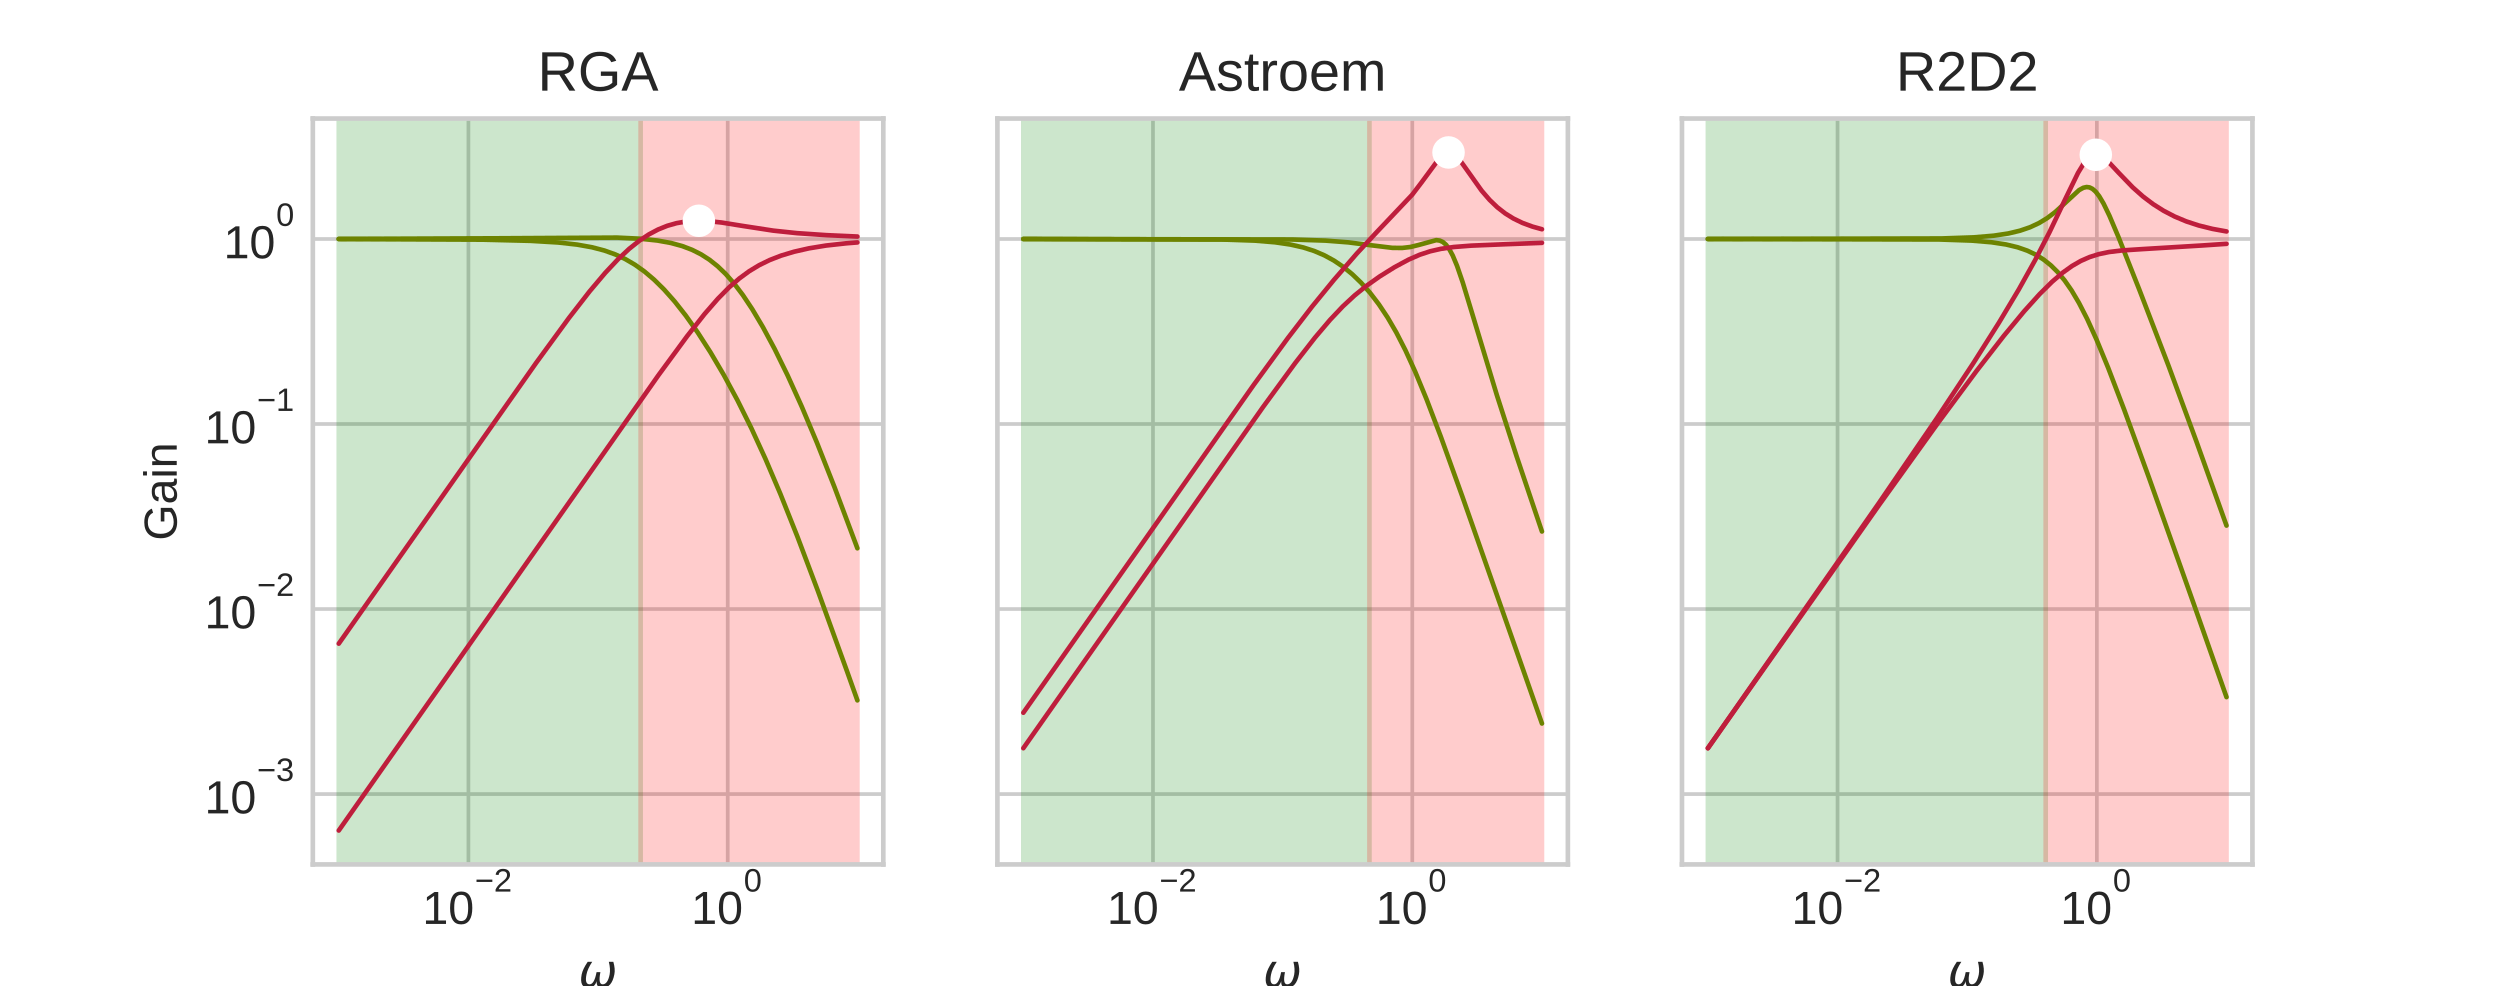
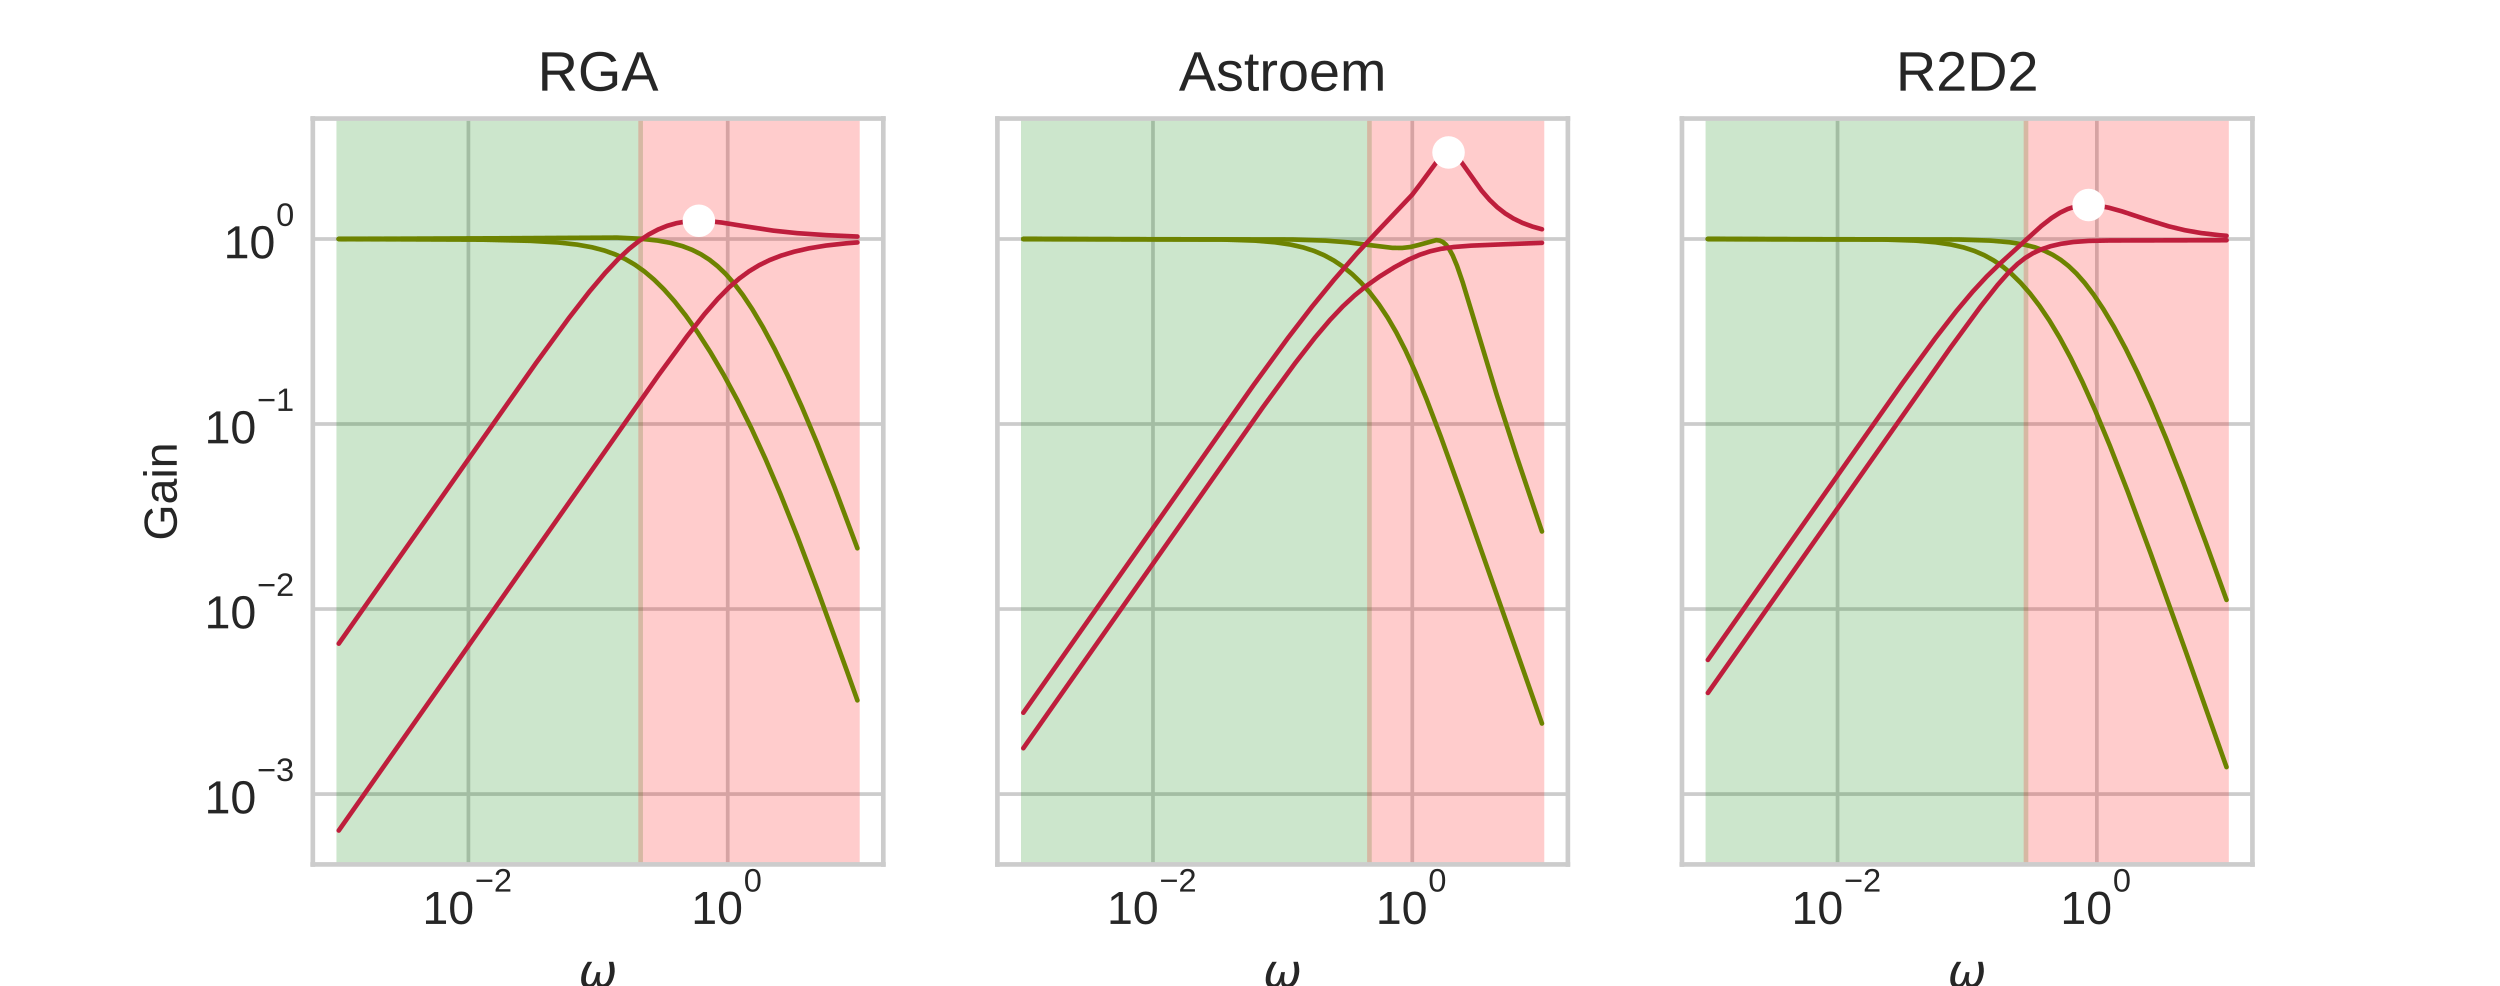
<svg xmlns="http://www.w3.org/2000/svg" xmlns:xlink="http://www.w3.org/1999/xlink" height="212pt" version="1.1" viewBox="0 0 538 212" width="538pt">
  <defs>
    <style type="text/css">
*{stroke-linecap:butt;stroke-linejoin:round;}
  </style>
  </defs>
  <g id="figure_1">
    <g id="patch_1">
      <path d="M 0 212.598  L 538.583 212.598  L 538.583 0  L 0 0  z " style="fill:#ffffff;" />
    </g>
    <g id="axes_1">
      <g id="patch_2">
        <path d="M 67.323 186.024  L 190.088 186.024  L 190.088 25.512  L 67.323 25.512  z " style="fill:#ffffff;" />
      </g>
      <g id="matplotlib.axis_1">
        <g id="xtick_1">
          <g id="line2d_1">
-             <path clip-path="url(#p08a3a2dedc)" d="M 100.804 186.024  L 100.804 25.512  " style="fill:none;stroke:#cccccc;stroke-linecap:round;stroke-width:0.8;" />
+             <path clip-path="url(#p929020bacb)" d="M 100.804 186.024  L 100.804 25.512  " style="fill:none;stroke:#cccccc;stroke-linecap:round;stroke-width:0.8;" />
          </g>
          <g id="line2d_2" />
          <g id="text_1">
            <g style="fill:#262626;" transform="translate(90.90424 199.8361)">
              <text>
                <tspan style="font-family:Arial;font-size:10px;font-style:regular;font-weight:regular;" x="0 5.562" y="-0.999">10</tspan>
                <tspan style="font-family:Arial;font-size:7px;font-style:regular;font-weight:regular;" x="11.297 15.385" y="-7.969">−2</tspan>
              </text>
            </g>
          </g>
        </g>
        <g id="xtick_2">
          <g id="line2d_3">
-             <path clip-path="url(#p08a3a2dedc)" d="M 156.607 186.024  L 156.607 25.512  " style="fill:none;stroke:#cccccc;stroke-linecap:round;stroke-width:0.8;" />
+             <path clip-path="url(#p929020bacb)" d="M 156.607 186.024  L 156.607 25.512  " style="fill:none;stroke:#cccccc;stroke-linecap:round;stroke-width:0.8;" />
          </g>
          <g id="line2d_4" />
          <g id="text_2">
            <g style="fill:#262626;" transform="translate(148.7566 199.8361)">
              <text>
                <tspan style="font-family:Arial;font-size:10px;font-style:regular;font-weight:regular;" x="0 5.562" y="-0.999">10</tspan>
                <tspan style="font-family:Arial;font-size:7px;font-style:regular;font-weight:regular;" x="11.297" y="-7.969">0</tspan>
              </text>
            </g>
          </g>
        </g>
        <g id="text_3">
          <g style="fill:#262626;" transform="translate(124.5054 212.9814)">
            <text>
              <tspan style="font-family:DejaVu Sans;font-size:10px;font-style:oblique;font-weight:oblique;" x="0" y="-0.531">ω</tspan>
            </text>
          </g>
        </g>
      </g>
      <g id="matplotlib.axis_2">
        <g id="ytick_1">
          <g id="line2d_5">
-             <path clip-path="url(#p08a3a2dedc)" d="M 67.323 170.882  L 190.088 170.882  " style="fill:none;stroke:#cccccc;stroke-linecap:round;stroke-width:0.8;" />
+             <path clip-path="url(#p929020bacb)" d="M 67.323 170.882  L 190.088 170.882  " style="fill:none;stroke:#cccccc;stroke-linecap:round;stroke-width:0.8;" />
          </g>
          <g id="line2d_6" />
          <g id="text_4">
            <g style="fill:#262626;" transform="translate(44.02284 176.0383)">
              <text>
                <tspan style="font-family:Arial;font-size:10px;font-style:regular;font-weight:regular;" x="0 5.562" y="-0.999">10</tspan>
                <tspan style="font-family:Arial;font-size:7px;font-style:regular;font-weight:regular;" x="11.297 15.385" y="-7.969">−3</tspan>
              </text>
            </g>
          </g>
        </g>
        <g id="ytick_2">
          <g id="line2d_7">
-             <path clip-path="url(#p08a3a2dedc)" d="M 67.323 131.065  L 190.088 131.065  " style="fill:none;stroke:#cccccc;stroke-linecap:round;stroke-width:0.8;" />
+             <path clip-path="url(#p929020bacb)" d="M 67.323 131.065  L 190.088 131.065  " style="fill:none;stroke:#cccccc;stroke-linecap:round;stroke-width:0.8;" />
          </g>
          <g id="line2d_8" />
          <g id="text_5">
            <g style="fill:#262626;" transform="translate(44.02284 136.2208)">
              <text>
                <tspan style="font-family:Arial;font-size:10px;font-style:regular;font-weight:regular;" x="0 5.562" y="-0.999">10</tspan>
                <tspan style="font-family:Arial;font-size:7px;font-style:regular;font-weight:regular;" x="11.297 15.385" y="-7.969">−2</tspan>
              </text>
            </g>
          </g>
        </g>
        <g id="ytick_3">
          <g id="line2d_9">
-             <path clip-path="url(#p08a3a2dedc)" d="M 67.323 91.247  L 190.088 91.247  " style="fill:none;stroke:#cccccc;stroke-linecap:round;stroke-width:0.8;" />
+             <path clip-path="url(#p929020bacb)" d="M 67.323 91.247  L 190.088 91.247  " style="fill:none;stroke:#cccccc;stroke-linecap:round;stroke-width:0.8;" />
          </g>
          <g id="line2d_10" />
          <g id="text_6">
            <g style="fill:#262626;" transform="translate(44.02284 96.40332)">
              <text>
                <tspan style="font-family:Arial;font-size:10px;font-style:regular;font-weight:regular;" x="0 5.562" y="-0.999">10</tspan>
                <tspan style="font-family:Arial;font-size:7px;font-style:regular;font-weight:regular;" x="11.297 15.385" y="-7.969">−1</tspan>
              </text>
            </g>
          </g>
        </g>
        <g id="ytick_4">
          <g id="line2d_11">
-             <path clip-path="url(#p08a3a2dedc)" d="M 67.323 51.43  L 190.088 51.43  " style="fill:none;stroke:#cccccc;stroke-linecap:round;stroke-width:0.8;" />
+             <path clip-path="url(#p929020bacb)" d="M 67.323 51.43  L 190.088 51.43  " style="fill:none;stroke:#cccccc;stroke-linecap:round;stroke-width:0.8;" />
          </g>
          <g id="line2d_12" />
          <g id="text_7">
            <g style="fill:#262626;" transform="translate(48.12284 56.58584)">
              <text>
                <tspan style="font-family:Arial;font-size:10px;font-style:regular;font-weight:regular;" x="0 5.562" y="-0.999">10</tspan>
                <tspan style="font-family:Arial;font-size:7px;font-style:regular;font-weight:regular;" x="11.297" y="-7.969">0</tspan>
              </text>
            </g>
          </g>
        </g>
        <g id="ytick_5">
          <g id="line2d_13" />
        </g>
        <g id="ytick_6">
          <g id="line2d_14" />
        </g>
        <g id="ytick_7">
          <g id="line2d_15" />
        </g>
        <g id="ytick_8">
          <g id="line2d_16" />
        </g>
        <g id="ytick_9">
          <g id="line2d_17" />
        </g>
        <g id="ytick_10">
          <g id="line2d_18" />
        </g>
        <g id="ytick_11">
          <g id="line2d_19" />
        </g>
        <g id="ytick_12">
          <g id="line2d_20" />
        </g>
        <g id="ytick_13">
          <g id="line2d_21" />
        </g>
        <g id="ytick_14">
          <g id="line2d_22" />
        </g>
        <g id="ytick_15">
          <g id="line2d_23" />
        </g>
        <g id="ytick_16">
          <g id="line2d_24" />
        </g>
        <g id="ytick_17">
          <g id="line2d_25" />
        </g>
        <g id="ytick_18">
          <g id="line2d_26" />
        </g>
        <g id="ytick_19">
          <g id="line2d_27" />
        </g>
        <g id="ytick_20">
          <g id="line2d_28" />
        </g>
        <g id="ytick_21">
          <g id="line2d_29" />
        </g>
        <g id="ytick_22">
          <g id="line2d_30" />
        </g>
        <g id="ytick_23">
          <g id="line2d_31" />
        </g>
        <g id="ytick_24">
          <g id="line2d_32" />
        </g>
        <g id="ytick_25">
          <g id="line2d_33" />
        </g>
        <g id="ytick_26">
          <g id="line2d_34" />
        </g>
        <g id="ytick_27">
          <g id="line2d_35" />
        </g>
        <g id="ytick_28">
          <g id="line2d_36" />
        </g>
        <g id="ytick_29">
          <g id="line2d_37" />
        </g>
        <g id="ytick_30">
          <g id="line2d_38" />
        </g>
        <g id="ytick_31">
          <g id="line2d_39" />
        </g>
        <g id="ytick_32">
          <g id="line2d_40" />
        </g>
        <g id="ytick_33">
          <g id="line2d_41" />
        </g>
        <g id="ytick_34">
          <g id="line2d_42" />
        </g>
        <g id="ytick_35">
          <g id="line2d_43" />
        </g>
        <g id="ytick_36">
          <g id="line2d_44" />
        </g>
        <g id="text_8">
          <text style="fill:#262626;font-family:Arial;font-size:10px;font-style:normal;font-weight:400;text-anchor:middle;" transform="rotate(-90, 38.03534, 105.7677)" x="38.035" y="105.768">Gain</text>
        </g>
      </g>
      <g id="patch_3">
-         <path clip-path="url(#p08a3a2dedc)" d="M 72.903 186.024  L 72.903 25.512  L 137.864 25.512  L 137.864 186.024  z " style="fill:#008000;opacity:0.2;stroke:#008000;stroke-linejoin:miter;" />
+         <path clip-path="url(#p929020bacb)" d="M 72.903 186.024  L 72.903 25.512  L 137.864 25.512  L 137.864 186.024  z " style="fill:#008000;opacity:0.2;stroke:#008000;stroke-linejoin:miter;" />
      </g>
      <g id="patch_4">
-         <path clip-path="url(#p08a3a2dedc)" d="M 137.864 186.024  L 137.864 25.512  L 184.508 25.512  L 184.508 186.024  z " style="fill:#ff0000;opacity:0.2;stroke:#ff0000;stroke-linejoin:miter;" />
+         <path clip-path="url(#p929020bacb)" d="M 137.864 186.024  L 137.864 25.512  L 184.508 25.512  L 184.508 186.024  z " style="fill:#ff0000;opacity:0.2;stroke:#ff0000;stroke-linejoin:miter;" />
      </g>
      <g id="line2d_45">
-         <path clip-path="url(#p08a3a2dedc)" d="M 72.903 51.42  L 107.526 51.28  L 132.807 51.132  L 137.841 51.376  L 141.502 51.767  L 144.393 52.292  L 146.815 52.954  L 148.936 53.762  L 150.856 54.729  L 152.664 55.889  L 154.416 57.279  L 156.169 58.959  L 157.966 60.998  L 159.852 63.482  L 161.894 66.55  L 164.16 70.368  L 166.694 75.087  L 169.484 80.767  L 172.509 87.441  L 175.802 95.258  L 179.574 104.81  L 184.262 117.321  L 184.508 117.99  L 184.508 117.99  " style="fill:none;stroke:#6d8300;stroke-linecap:round;" />
+         <path clip-path="url(#p929020bacb)" d="M 72.903 51.42  L 107.526 51.28  L 132.807 51.132  L 137.841 51.376  L 141.502 51.767  L 144.393 52.292  L 146.815 52.954  L 148.936 53.762  L 150.856 54.729  L 152.664 55.889  L 154.416 57.279  L 156.169 58.959  L 157.966 60.998  L 159.852 63.482  L 161.894 66.55  L 164.16 70.368  L 166.694 75.087  L 169.484 80.767  L 172.509 87.441  L 175.802 95.258  L 179.574 104.81  L 184.262 117.321  L 184.508 117.99  L 184.508 117.99  " style="fill:none;stroke:#6d8300;stroke-linecap:round;" />
      </g>
      <g id="line2d_46">
-         <path clip-path="url(#p08a3a2dedc)" d="M 72.903 51.44  L 103.932 51.577  L 114.156 51.828  L 120.072 52.181  L 124.191 52.64  L 127.394 53.214  L 130.062 53.913  L 132.417 54.756  L 134.582 55.766  L 136.647 56.974  L 138.689 58.429  L 140.754 60.178  L 142.897 62.292  L 145.152 64.835  L 147.563 67.897  L 150.141 71.538  L 152.887 75.808  L 155.756 80.685  L 158.702 86.139  L 161.682 92.13  L 164.718 98.74  L 167.944 106.309  L 171.583 115.435  L 176.047 127.265  L 182.275 144.45  L 184.508 150.716  L 184.508 150.716  " style="fill:none;stroke:#6d8300;stroke-linecap:round;" />
+         <path clip-path="url(#p929020bacb)" d="M 72.903 51.44  L 103.932 51.577  L 114.156 51.828  L 120.072 52.181  L 124.191 52.64  L 127.394 53.214  L 130.062 53.913  L 132.417 54.756  L 134.582 55.766  L 136.647 56.974  L 138.689 58.429  L 140.754 60.178  L 142.897 62.292  L 145.152 64.835  L 147.563 67.897  L 150.141 71.538  L 152.887 75.808  L 155.756 80.685  L 158.702 86.139  L 161.682 92.13  L 164.718 98.74  L 167.944 106.309  L 171.583 115.435  L 176.047 127.265  L 182.275 144.45  L 184.508 150.716  L 184.508 150.716  " style="fill:none;stroke:#6d8300;stroke-linecap:round;" />
      </g>
      <g id="line2d_47">
-         <path clip-path="url(#p08a3a2dedc)" d="M 72.903 138.508  L 115.384 78.078  L 122.438 68.426  L 126.88 62.704  L 130.229 58.738  L 132.997 55.792  L 135.408 53.541  L 137.596 51.796  L 139.649 50.435  L 141.636 49.382  L 143.601 48.589  L 145.598 48.022  L 147.675 47.666  L 149.885 47.516  L 152.329 47.578  L 155.264 47.885  L 159.874 48.626  L 166.415 49.633  L 171.505 50.172  L 177.867 50.606  L 184.508 50.904  L 184.508 50.904  " style="fill:none;stroke:#be1e3c;stroke-linecap:round;" />
+         <path clip-path="url(#p929020bacb)" d="M 72.903 138.508  L 115.384 78.078  L 122.438 68.426  L 126.88 62.704  L 130.229 58.738  L 132.997 55.792  L 135.408 53.541  L 137.596 51.796  L 139.649 50.435  L 141.636 49.382  L 143.601 48.589  L 145.598 48.022  L 147.675 47.666  L 149.885 47.516  L 152.329 47.578  L 155.264 47.885  L 159.874 48.626  L 166.415 49.633  L 171.505 50.172  L 177.867 50.606  L 184.508 50.904  L 184.508 50.904  " style="fill:none;stroke:#be1e3c;stroke-linecap:round;" />
      </g>
      <g id="line2d_48">
-         <path clip-path="url(#p08a3a2dedc)" d="M 72.903 178.728  L 141.647 80.817  L 147.875 72.332  L 151.648 67.547  L 154.494 64.281  L 156.905 61.84  L 159.104 59.924  L 161.225 58.367  L 163.368 57.07  L 165.622 55.967  L 168.089 55.009  L 170.879 54.17  L 174.083 53.443  L 177.777 52.839  L 182.153 52.355  L 184.508 52.17  L 184.508 52.17  " style="fill:none;stroke:#be1e3c;stroke-linecap:round;" />
+         <path clip-path="url(#p929020bacb)" d="M 72.903 178.728  L 141.647 80.817  L 147.875 72.332  L 151.648 67.547  L 154.494 64.281  L 156.905 61.84  L 159.104 59.924  L 161.225 58.367  L 163.368 57.07  L 165.622 55.967  L 168.089 55.009  L 170.879 54.17  L 174.083 53.443  L 177.777 52.839  L 182.153 52.355  L 184.508 52.17  L 184.508 52.17  " style="fill:none;stroke:#be1e3c;stroke-linecap:round;" />
      </g>
      <g id="line2d_49">
-         <path clip-path="url(#p08a3a2dedc)" d="M 150.398 47.511  " style="fill:none;stroke:#ffffff;stroke-linecap:round;stroke-width:1.5;" />
+         <path clip-path="url(#p929020bacb)" d="M 150.398 47.511  " style="fill:none;stroke:#ffffff;stroke-linecap:round;stroke-width:1.5;" />
        <defs>
-           <path d="M 0 3  C 0.796 3 1.559 2.684 2.121 2.121  C 2.684 1.559 3 0.796 3 0  C 3 -0.796 2.684 -1.559 2.121 -2.121  C 1.559 -2.684 0.796 -3 0 -3  C -0.796 -3 -1.559 -2.684 -2.121 -2.121  C -2.684 -1.559 -3 -0.796 -3 0  C -3 0.796 -2.684 1.559 -2.121 2.121  C -1.559 2.684 -0.796 3 0 3  z " id="me684db9f5d" style="stroke:#ffffff;" />
+           <path d="M 0 3  C 0.796 3 1.559 2.684 2.121 2.121  C 2.684 1.559 3 0.796 3 0  C 3 -0.796 2.684 -1.559 2.121 -2.121  C 1.559 -2.684 0.796 -3 0 -3  C -0.796 -3 -1.559 -2.684 -2.121 -2.121  C -2.684 -1.559 -3 -0.796 -3 0  C -3 0.796 -2.684 1.559 -2.121 2.121  C -1.559 2.684 -0.796 3 0 3  z " id="me6fb98c759" style="stroke:#ffffff;" />
        </defs>
-         <g clip-path="url(#p08a3a2dedc)">
-           <use style="fill:#ffffff;stroke:#ffffff;" x="150.398" xlink:href="#me684db9f5d" y="47.511" />
+         <g clip-path="url(#p929020bacb)">
+           <use style="fill:#ffffff;stroke:#ffffff;" x="150.398" xlink:href="#me6fb98c759" y="47.511" />
        </g>
      </g>
      <g id="patch_5">
        <path d="M 67.323 186.024  L 67.323 25.512  " style="fill:none;stroke:#cccccc;stroke-linecap:square;stroke-linejoin:miter;" />
      </g>
      <g id="patch_6">
        <path d="M 190.088 186.024  L 190.088 25.512  " style="fill:none;stroke:#cccccc;stroke-linecap:square;stroke-linejoin:miter;" />
      </g>
      <g id="patch_7">
        <path d="M 67.323 186.024  L 190.088 186.024  " style="fill:none;stroke:#cccccc;stroke-linecap:square;stroke-linejoin:miter;" />
      </g>
      <g id="patch_8">
        <path d="M 67.323 25.512  L 190.088 25.512  " style="fill:none;stroke:#cccccc;stroke-linecap:square;stroke-linejoin:miter;" />
      </g>
      <g id="text_9">
        <text style="fill:#262626;font-family:Arial;font-size:12px;font-style:normal;font-weight:400;text-anchor:middle;" transform="rotate(-0, 128.7054, 19.51181)" x="128.705" y="19.512">RGA</text>
      </g>
    </g>
    <g id="axes_2">
      <g id="patch_9">
        <path d="M 214.641 186.024  L 337.406 186.024  L 337.406 25.512  L 214.641 25.512  z " style="fill:#ffffff;" />
      </g>
      <g id="matplotlib.axis_3">
        <g id="xtick_3">
          <g id="line2d_50">
-             <path clip-path="url(#pa29ef367d8)" d="M 248.122 186.024  L 248.122 25.512  " style="fill:none;stroke:#cccccc;stroke-linecap:round;stroke-width:0.8;" />
+             <path clip-path="url(#p277186b5ff)" d="M 248.122 186.024  L 248.122 25.512  " style="fill:none;stroke:#cccccc;stroke-linecap:round;stroke-width:0.8;" />
          </g>
          <g id="line2d_51" />
          <g id="text_10">
            <g style="fill:#262626;" transform="translate(238.2224 199.8361)">
              <text>
                <tspan style="font-family:Arial;font-size:10px;font-style:regular;font-weight:regular;" x="0 5.562" y="-0.999">10</tspan>
                <tspan style="font-family:Arial;font-size:7px;font-style:regular;font-weight:regular;" x="11.297 15.385" y="-7.969">−2</tspan>
              </text>
            </g>
          </g>
        </g>
        <g id="xtick_4">
          <g id="line2d_52">
-             <path clip-path="url(#pa29ef367d8)" d="M 303.925 186.024  L 303.925 25.512  " style="fill:none;stroke:#cccccc;stroke-linecap:round;stroke-width:0.8;" />
+             <path clip-path="url(#p277186b5ff)" d="M 303.925 186.024  L 303.925 25.512  " style="fill:none;stroke:#cccccc;stroke-linecap:round;stroke-width:0.8;" />
          </g>
          <g id="line2d_53" />
          <g id="text_11">
            <g style="fill:#262626;" transform="translate(296.0748 199.8361)">
              <text>
                <tspan style="font-family:Arial;font-size:10px;font-style:regular;font-weight:regular;" x="0 5.562" y="-0.999">10</tspan>
                <tspan style="font-family:Arial;font-size:7px;font-style:regular;font-weight:regular;" x="11.297" y="-7.969">0</tspan>
              </text>
            </g>
          </g>
        </g>
        <g id="text_12">
          <g style="fill:#262626;" transform="translate(271.8236 212.9814)">
            <text>
              <tspan style="font-family:DejaVu Sans;font-size:10px;font-style:oblique;font-weight:oblique;" x="0" y="-0.531">ω</tspan>
            </text>
          </g>
        </g>
      </g>
      <g id="matplotlib.axis_4">
        <g id="ytick_37">
          <g id="line2d_54">
-             <path clip-path="url(#pa29ef367d8)" d="M 214.641 170.882  L 337.406 170.882  " style="fill:none;stroke:#cccccc;stroke-linecap:round;stroke-width:0.8;" />
+             <path clip-path="url(#p277186b5ff)" d="M 214.641 170.882  L 337.406 170.882  " style="fill:none;stroke:#cccccc;stroke-linecap:round;stroke-width:0.8;" />
          </g>
          <g id="line2d_55" />
        </g>
        <g id="ytick_38">
          <g id="line2d_56">
-             <path clip-path="url(#pa29ef367d8)" d="M 214.641 131.065  L 337.406 131.065  " style="fill:none;stroke:#cccccc;stroke-linecap:round;stroke-width:0.8;" />
+             <path clip-path="url(#p277186b5ff)" d="M 214.641 131.065  L 337.406 131.065  " style="fill:none;stroke:#cccccc;stroke-linecap:round;stroke-width:0.8;" />
          </g>
          <g id="line2d_57" />
        </g>
        <g id="ytick_39">
          <g id="line2d_58">
-             <path clip-path="url(#pa29ef367d8)" d="M 214.641 91.247  L 337.406 91.247  " style="fill:none;stroke:#cccccc;stroke-linecap:round;stroke-width:0.8;" />
+             <path clip-path="url(#p277186b5ff)" d="M 214.641 91.247  L 337.406 91.247  " style="fill:none;stroke:#cccccc;stroke-linecap:round;stroke-width:0.8;" />
          </g>
          <g id="line2d_59" />
        </g>
        <g id="ytick_40">
          <g id="line2d_60">
-             <path clip-path="url(#pa29ef367d8)" d="M 214.641 51.43  L 337.406 51.43  " style="fill:none;stroke:#cccccc;stroke-linecap:round;stroke-width:0.8;" />
+             <path clip-path="url(#p277186b5ff)" d="M 214.641 51.43  L 337.406 51.43  " style="fill:none;stroke:#cccccc;stroke-linecap:round;stroke-width:0.8;" />
          </g>
          <g id="line2d_61" />
        </g>
        <g id="ytick_41">
          <g id="line2d_62" />
        </g>
        <g id="ytick_42">
          <g id="line2d_63" />
        </g>
        <g id="ytick_43">
          <g id="line2d_64" />
        </g>
        <g id="ytick_44">
          <g id="line2d_65" />
        </g>
        <g id="ytick_45">
          <g id="line2d_66" />
        </g>
        <g id="ytick_46">
          <g id="line2d_67" />
        </g>
        <g id="ytick_47">
          <g id="line2d_68" />
        </g>
        <g id="ytick_48">
          <g id="line2d_69" />
        </g>
        <g id="ytick_49">
          <g id="line2d_70" />
        </g>
        <g id="ytick_50">
          <g id="line2d_71" />
        </g>
        <g id="ytick_51">
          <g id="line2d_72" />
        </g>
        <g id="ytick_52">
          <g id="line2d_73" />
        </g>
        <g id="ytick_53">
          <g id="line2d_74" />
        </g>
        <g id="ytick_54">
          <g id="line2d_75" />
        </g>
        <g id="ytick_55">
          <g id="line2d_76" />
        </g>
        <g id="ytick_56">
          <g id="line2d_77" />
        </g>
        <g id="ytick_57">
          <g id="line2d_78" />
        </g>
        <g id="ytick_58">
          <g id="line2d_79" />
        </g>
        <g id="ytick_59">
          <g id="line2d_80" />
        </g>
        <g id="ytick_60">
          <g id="line2d_81" />
        </g>
        <g id="ytick_61">
          <g id="line2d_82" />
        </g>
        <g id="ytick_62">
          <g id="line2d_83" />
        </g>
        <g id="ytick_63">
          <g id="line2d_84" />
        </g>
        <g id="ytick_64">
          <g id="line2d_85" />
        </g>
        <g id="ytick_65">
          <g id="line2d_86" />
        </g>
        <g id="ytick_66">
          <g id="line2d_87" />
        </g>
        <g id="ytick_67">
          <g id="line2d_88" />
        </g>
        <g id="ytick_68">
          <g id="line2d_89" />
        </g>
        <g id="ytick_69">
          <g id="line2d_90" />
        </g>
        <g id="ytick_70">
          <g id="line2d_91" />
        </g>
        <g id="ytick_71">
          <g id="line2d_92" />
        </g>
        <g id="ytick_72">
          <g id="line2d_93" />
        </g>
      </g>
      <g id="patch_10">
-         <path clip-path="url(#pa29ef367d8)" d="M 220.221 186.024  L 220.221 25.512  L 294.703 25.512  L 294.703 186.024  z " style="fill:#008000;opacity:0.2;stroke:#008000;stroke-linejoin:miter;" />
+         <path clip-path="url(#p277186b5ff)" d="M 220.221 186.024  L 220.221 25.512  L 294.703 25.512  L 294.703 186.024  z " style="fill:#008000;opacity:0.2;stroke:#008000;stroke-linejoin:miter;" />
      </g>
      <g id="patch_11">
-         <path clip-path="url(#pa29ef367d8)" d="M 294.703 186.024  L 294.703 25.512  L 331.826 25.512  L 331.826 186.024  z " style="fill:#ff0000;opacity:0.2;stroke:#ff0000;stroke-linejoin:miter;" />
+         <path clip-path="url(#p277186b5ff)" d="M 294.703 186.024  L 294.703 25.512  L 331.826 25.512  L 331.826 186.024  z " style="fill:#ff0000;opacity:0.2;stroke:#ff0000;stroke-linejoin:miter;" />
      </g>
      <g id="line2d_94">
-         <path clip-path="url(#pa29ef367d8)" d="M 220.221 51.43  L 278.061 51.541  L 285.293 51.782  L 290.171 52.16  L 294.825 52.754  L 299.647 53.339  L 301.745 53.358  L 303.52 53.153  L 305.284 52.72  L 309.09 51.675  L 309.86 51.779  L 310.53 52.097  L 311.177 52.662  L 311.858 53.569  L 312.628 54.992  L 313.554 57.213  L 314.782 60.787  L 316.903 67.769  L 322.127 85.04  L 326.39 98.243  L 331.826 114.373  L 331.826 114.373  " style="fill:none;stroke:#6d8300;stroke-linecap:round;" />
+         <path clip-path="url(#p277186b5ff)" d="M 220.221 51.43  L 278.061 51.541  L 285.293 51.782  L 290.171 52.16  L 294.825 52.754  L 299.647 53.339  L 301.745 53.358  L 303.52 53.153  L 305.284 52.72  L 309.09 51.675  L 309.86 51.779  L 310.53 52.097  L 311.177 52.662  L 311.858 53.569  L 312.628 54.992  L 313.554 57.213  L 314.782 60.787  L 316.903 67.769  L 322.127 85.04  L 326.39 98.243  L 331.826 114.373  L 331.826 114.373  " style="fill:none;stroke:#6d8300;stroke-linecap:round;" />
      </g>
      <g id="line2d_95">
-         <path clip-path="url(#pa29ef367d8)" d="M 220.221 51.43  L 262.97 51.541  L 269.991 51.781  L 274.4 52.143  L 277.715 52.631  L 280.449 53.252  L 282.838 54.02  L 285.014 54.953  L 287.057 56.069  L 289.032 57.403  L 290.986 58.993  L 292.917 60.854  L 294.836 63.018  L 296.734 65.497  L 298.609 68.319  L 300.495 71.567  L 302.449 75.384  L 304.558 80.011  L 306.991 85.91  L 310.061 93.974  L 314.704 106.869  L 327.116 142.244  L 331.826 155.695  L 331.826 155.695  " style="fill:none;stroke:#6d8300;stroke-linecap:round;" />
+         <path clip-path="url(#p277186b5ff)" d="M 220.221 51.43  L 262.97 51.541  L 269.991 51.781  L 274.4 52.143  L 277.715 52.631  L 280.449 53.252  L 282.838 54.02  L 285.014 54.953  L 287.057 56.069  L 289.032 57.403  L 290.986 58.993  L 292.917 60.854  L 294.836 63.018  L 296.734 65.497  L 298.609 68.319  L 300.495 71.567  L 302.449 75.384  L 304.558 80.011  L 306.991 85.91  L 310.061 93.974  L 314.704 106.869  L 327.116 142.244  L 331.826 155.695  L 331.826 155.695  " style="fill:none;stroke:#6d8300;stroke-linecap:round;" />
      </g>
      <g id="line2d_96">
-         <path clip-path="url(#pa29ef367d8)" d="M 220.221 153.379  L 269.734 82.914  L 277.179 72.711  L 282.358 65.978  L 287.068 60.22  L 291.979 54.567  L 296.232 49.994  L 303.911 41.893  L 305.875 39.313  L 310.061 33.64  L 310.853 33.047  L 311.501 32.824  L 312.092 32.85  L 312.706 33.106  L 313.409 33.655  L 314.313 34.671  L 315.731 36.648  L 318.834 41.014  L 320.553 43.009  L 322.216 44.603  L 323.912 45.924  L 325.698 47.033  L 327.629 47.969  L 329.783 48.763  L 331.826 49.331  L 331.826 49.331  " style="fill:none;stroke:#be1e3c;stroke-linecap:round;" />
+         <path clip-path="url(#p277186b5ff)" d="M 220.221 153.379  L 269.734 82.914  L 277.179 72.711  L 282.358 65.978  L 287.068 60.22  L 291.979 54.567  L 296.232 49.994  L 303.911 41.893  L 305.875 39.313  L 310.061 33.64  L 310.853 33.047  L 311.501 32.824  L 312.092 32.85  L 312.706 33.106  L 313.409 33.655  L 314.313 34.671  L 315.731 36.648  L 318.834 41.014  L 320.553 43.009  L 322.216 44.603  L 323.912 45.924  L 325.698 47.033  L 327.629 47.969  L 329.783 48.763  L 331.826 49.331  L 331.826 49.331  " style="fill:none;stroke:#be1e3c;stroke-linecap:round;" />
      </g>
      <g id="line2d_97">
-         <path clip-path="url(#pa29ef367d8)" d="M 220.221 161.013  L 271.799 87.601  L 278.719 78.137  L 283.005 72.63  L 286.231 68.831  L 288.965 65.944  L 291.499 63.587  L 294.066 61.505  L 296.901 59.497  L 300.138 57.48  L 303.096 55.884  L 305.518 54.822  L 307.75 54.084  L 310.094 53.548  L 312.851 53.155  L 316.613 52.861  L 324.002 52.556  L 331.826 52.262  L 331.826 52.262  " style="fill:none;stroke:#be1e3c;stroke-linecap:round;" />
+         <path clip-path="url(#p277186b5ff)" d="M 220.221 161.013  L 271.799 87.601  L 278.719 78.137  L 283.005 72.63  L 286.231 68.831  L 288.965 65.944  L 291.499 63.587  L 294.066 61.505  L 296.901 59.497  L 300.138 57.48  L 303.096 55.884  L 305.518 54.822  L 307.75 54.084  L 310.094 53.548  L 312.851 53.155  L 316.613 52.861  L 324.002 52.556  L 331.826 52.262  L 331.826 52.262  " style="fill:none;stroke:#be1e3c;stroke-linecap:round;" />
      </g>
      <g id="line2d_98">
-         <path clip-path="url(#pa29ef367d8)" d="M 311.724 32.808  " style="fill:none;stroke:#ffffff;stroke-linecap:round;stroke-width:1.5;" />
-         <g clip-path="url(#pa29ef367d8)">
-           <use style="fill:#ffffff;stroke:#ffffff;" x="311.724" xlink:href="#me684db9f5d" y="32.808" />
+         <path clip-path="url(#p277186b5ff)" d="M 311.724 32.808  " style="fill:none;stroke:#ffffff;stroke-linecap:round;stroke-width:1.5;" />
+         <g clip-path="url(#p277186b5ff)">
+           <use style="fill:#ffffff;stroke:#ffffff;" x="311.724" xlink:href="#me6fb98c759" y="32.808" />
        </g>
      </g>
      <g id="patch_12">
        <path d="M 214.641 186.024  L 214.641 25.512  " style="fill:none;stroke:#cccccc;stroke-linecap:square;stroke-linejoin:miter;" />
      </g>
      <g id="patch_13">
        <path d="M 337.406 186.024  L 337.406 25.512  " style="fill:none;stroke:#cccccc;stroke-linecap:square;stroke-linejoin:miter;" />
      </g>
      <g id="patch_14">
        <path d="M 214.641 186.024  L 337.406 186.024  " style="fill:none;stroke:#cccccc;stroke-linecap:square;stroke-linejoin:miter;" />
      </g>
      <g id="patch_15">
        <path d="M 214.641 25.512  L 337.406 25.512  " style="fill:none;stroke:#cccccc;stroke-linecap:square;stroke-linejoin:miter;" />
      </g>
      <g id="text_13">
        <text style="fill:#262626;font-family:Arial;font-size:12px;font-style:normal;font-weight:400;text-anchor:middle;" transform="rotate(-0, 276.0236, 19.51181)" x="276.024" y="19.512">Astroem</text>
      </g>
    </g>
    <g id="axes_3">
      <g id="patch_16">
        <path d="M 361.959 186.024  L 484.724 186.024  L 484.724 25.512  L 361.959 25.512  z " style="fill:#ffffff;" />
      </g>
      <g id="matplotlib.axis_5">
        <g id="xtick_5">
          <g id="line2d_99">
-             <path clip-path="url(#p1e41fb594c)" d="M 395.441 186.024  L 395.441 25.512  " style="fill:none;stroke:#cccccc;stroke-linecap:round;stroke-width:0.8;" />
+             <path clip-path="url(#p57744ba609)" d="M 395.441 186.024  L 395.441 25.512  " style="fill:none;stroke:#cccccc;stroke-linecap:round;stroke-width:0.8;" />
          </g>
          <g id="line2d_100" />
          <g id="text_14">
            <g style="fill:#262626;" transform="translate(385.5407 199.8361)">
              <text>
                <tspan style="font-family:Arial;font-size:10px;font-style:regular;font-weight:regular;" x="0 5.562" y="-0.999">10</tspan>
                <tspan style="font-family:Arial;font-size:7px;font-style:regular;font-weight:regular;" x="11.297 15.385" y="-7.969">−2</tspan>
              </text>
            </g>
          </g>
        </g>
        <g id="xtick_6">
          <g id="line2d_101">
-             <path clip-path="url(#p1e41fb594c)" d="M 451.243 186.024  L 451.243 25.512  " style="fill:none;stroke:#cccccc;stroke-linecap:round;stroke-width:0.8;" />
+             <path clip-path="url(#p57744ba609)" d="M 451.243 186.024  L 451.243 25.512  " style="fill:none;stroke:#cccccc;stroke-linecap:round;stroke-width:0.8;" />
          </g>
          <g id="line2d_102" />
          <g id="text_15">
            <g style="fill:#262626;" transform="translate(443.393 199.8361)">
              <text>
                <tspan style="font-family:Arial;font-size:10px;font-style:regular;font-weight:regular;" x="0 5.562" y="-0.999">10</tspan>
                <tspan style="font-family:Arial;font-size:7px;font-style:regular;font-weight:regular;" x="11.297" y="-7.969">0</tspan>
              </text>
            </g>
          </g>
        </g>
        <g id="text_16">
          <g style="fill:#262626;" transform="translate(419.1418 212.9814)">
            <text>
              <tspan style="font-family:DejaVu Sans;font-size:10px;font-style:oblique;font-weight:oblique;" x="0" y="-0.531">ω</tspan>
            </text>
          </g>
        </g>
      </g>
      <g id="matplotlib.axis_6">
        <g id="ytick_73">
          <g id="line2d_103">
-             <path clip-path="url(#p1e41fb594c)" d="M 361.959 170.882  L 484.724 170.882  " style="fill:none;stroke:#cccccc;stroke-linecap:round;stroke-width:0.8;" />
+             <path clip-path="url(#p57744ba609)" d="M 361.959 170.882  L 484.724 170.882  " style="fill:none;stroke:#cccccc;stroke-linecap:round;stroke-width:0.8;" />
          </g>
          <g id="line2d_104" />
        </g>
        <g id="ytick_74">
          <g id="line2d_105">
-             <path clip-path="url(#p1e41fb594c)" d="M 361.959 131.065  L 484.724 131.065  " style="fill:none;stroke:#cccccc;stroke-linecap:round;stroke-width:0.8;" />
+             <path clip-path="url(#p57744ba609)" d="M 361.959 131.065  L 484.724 131.065  " style="fill:none;stroke:#cccccc;stroke-linecap:round;stroke-width:0.8;" />
          </g>
          <g id="line2d_106" />
        </g>
        <g id="ytick_75">
          <g id="line2d_107">
-             <path clip-path="url(#p1e41fb594c)" d="M 361.959 91.247  L 484.724 91.247  " style="fill:none;stroke:#cccccc;stroke-linecap:round;stroke-width:0.8;" />
+             <path clip-path="url(#p57744ba609)" d="M 361.959 91.247  L 484.724 91.247  " style="fill:none;stroke:#cccccc;stroke-linecap:round;stroke-width:0.8;" />
          </g>
          <g id="line2d_108" />
        </g>
        <g id="ytick_76">
          <g id="line2d_109">
-             <path clip-path="url(#p1e41fb594c)" d="M 361.959 51.43  L 484.724 51.43  " style="fill:none;stroke:#cccccc;stroke-linecap:round;stroke-width:0.8;" />
+             <path clip-path="url(#p57744ba609)" d="M 361.959 51.43  L 484.724 51.43  " style="fill:none;stroke:#cccccc;stroke-linecap:round;stroke-width:0.8;" />
          </g>
          <g id="line2d_110" />
        </g>
        <g id="ytick_77">
          <g id="line2d_111" />
        </g>
        <g id="ytick_78">
          <g id="line2d_112" />
        </g>
        <g id="ytick_79">
          <g id="line2d_113" />
        </g>
        <g id="ytick_80">
          <g id="line2d_114" />
        </g>
        <g id="ytick_81">
          <g id="line2d_115" />
        </g>
        <g id="ytick_82">
          <g id="line2d_116" />
        </g>
        <g id="ytick_83">
          <g id="line2d_117" />
        </g>
        <g id="ytick_84">
          <g id="line2d_118" />
        </g>
        <g id="ytick_85">
          <g id="line2d_119" />
        </g>
        <g id="ytick_86">
          <g id="line2d_120" />
        </g>
        <g id="ytick_87">
          <g id="line2d_121" />
        </g>
        <g id="ytick_88">
          <g id="line2d_122" />
        </g>
        <g id="ytick_89">
          <g id="line2d_123" />
        </g>
        <g id="ytick_90">
          <g id="line2d_124" />
        </g>
        <g id="ytick_91">
          <g id="line2d_125" />
        </g>
        <g id="ytick_92">
          <g id="line2d_126" />
        </g>
        <g id="ytick_93">
          <g id="line2d_127" />
        </g>
        <g id="ytick_94">
          <g id="line2d_128" />
        </g>
        <g id="ytick_95">
          <g id="line2d_129" />
        </g>
        <g id="ytick_96">
          <g id="line2d_130" />
        </g>
        <g id="ytick_97">
          <g id="line2d_131" />
        </g>
        <g id="ytick_98">
          <g id="line2d_132" />
        </g>
        <g id="ytick_99">
          <g id="line2d_133" />
        </g>
        <g id="ytick_100">
          <g id="line2d_134" />
        </g>
        <g id="ytick_101">
          <g id="line2d_135" />
        </g>
        <g id="ytick_102">
          <g id="line2d_136" />
        </g>
        <g id="ytick_103">
          <g id="line2d_137" />
        </g>
        <g id="ytick_104">
          <g id="line2d_138" />
        </g>
        <g id="ytick_105">
          <g id="line2d_139" />
        </g>
        <g id="ytick_106">
          <g id="line2d_140" />
        </g>
        <g id="ytick_107">
          <g id="line2d_141" />
        </g>
        <g id="ytick_108">
          <g id="line2d_142" />
        </g>
      </g>
      <g id="patch_17">
-         <path clip-path="url(#p1e41fb594c)" d="M 367.539 186.024  L 367.539 25.512  L 440.235 25.512  L 440.235 186.024  z " style="fill:#008000;opacity:0.2;stroke:#008000;stroke-linejoin:miter;" />
+         <path clip-path="url(#p57744ba609)" d="M 367.539 186.024  L 367.539 25.512  L 435.993 25.512  L 435.993 186.024  z " style="fill:#008000;opacity:0.2;stroke:#008000;stroke-linejoin:miter;" />
      </g>
      <g id="patch_18">
-         <path clip-path="url(#p1e41fb594c)" d="M 440.235 186.024  L 440.235 25.512  L 479.144 25.512  L 479.144 186.024  z " style="fill:#ff0000;opacity:0.2;stroke:#ff0000;stroke-linejoin:miter;" />
+         <path clip-path="url(#p57744ba609)" d="M 435.993 186.024  L 435.993 25.512  L 479.144 25.512  L 479.144 186.024  z " style="fill:#ff0000;opacity:0.2;stroke:#ff0000;stroke-linejoin:miter;" />
      </g>
      <g id="line2d_143">
-         <path clip-path="url(#p1e41fb594c)" d="M 367.539 51.43  L 417.778 51.318  L 424.731 51.08  L 429.029 50.721  L 432.187 50.243  L 434.71 49.642  L 436.853 48.908  L 438.762 48.021  L 440.525 46.955  L 442.266 45.638  L 444.197 43.883  L 447.412 40.917  L 448.327 40.408  L 449.041 40.25  L 449.678 40.332  L 450.303 40.641  L 450.972 41.229  L 451.742 42.216  L 452.691 43.821  L 453.952 46.429  L 455.917 51.069  L 460.382 62.333  L 466.688 78.766  L 472.659 94.983  L 479.144 113.103  L 479.144 113.103  " style="fill:none;stroke:#6d8300;stroke-linecap:round;" />
+         <path clip-path="url(#p57744ba609)" d="M 367.539 51.43  L 421.461 51.541  L 428.292 51.778  L 432.433 52.133  L 435.435 52.603  L 437.835 53.198  L 439.889 53.933  L 441.731 54.827  L 443.461 55.915  L 445.146 57.241  L 446.854 58.872  L 448.64 60.894  L 450.548 63.4  L 452.635 66.521  L 454.924 70.353  L 457.413 74.967  L 460.08 80.389  L 462.96 86.759  L 466.152 94.376  L 469.891 103.897  L 474.657 116.677  L 479.144 129.098  L 479.144 129.098  " style="fill:none;stroke:#6d8300;stroke-linecap:round;" />
      </g>
      <g id="line2d_144">
-         <path clip-path="url(#p1e41fb594c)" d="M 367.539 51.43  L 417.376 51.541  L 424.307 51.779  L 428.571 52.136  L 431.696 52.613  L 434.185 53.212  L 436.273 53.938  L 438.103 54.808  L 439.766 55.845  L 441.318 57.077  L 442.813 58.552  L 444.298 60.337  L 445.805 62.504  L 447.401 65.203  L 449.153 68.622  L 451.173 73.074  L 453.685 79.178  L 457.134 88.193  L 462.469 102.824  L 472.112 130.011  L 479.144 150.02  L 479.144 150.02  " style="fill:none;stroke:#6d8300;stroke-linecap:round;" />
+         <path clip-path="url(#p57744ba609)" d="M 367.539 51.43  L 405.188 51.542  L 412.175 51.782  L 416.561 52.144  L 419.854 52.63  L 422.555 53.248  L 424.91 54.012  L 427.042 54.935  L 429.051 56.048  L 430.993 57.381  L 432.913 58.971  L 434.855 60.874  L 436.842 63.137  L 438.895 65.82  L 441.027 68.977  L 443.26 72.688  L 445.615 77.045  L 448.137 82.193  L 450.905 88.365  L 454.064 95.972  L 457.87 105.745  L 462.848 119.181  L 470.393 140.252  L 479.144 165.079  L 479.144 165.079  " style="fill:none;stroke:#6d8300;stroke-linecap:round;" />
      </g>
      <g id="line2d_145">
-         <path clip-path="url(#p1e41fb594c)" d="M 367.539 160.999  L 404.239 108.398  L 416.784 90.048  L 424.586 78.263  L 430.167 69.446  L 434.464 62.253  L 437.969 55.96  L 441.05 49.971  L 444.376 42.985  L 447.189 37.208  L 448.394 35.223  L 449.287 34.147  L 450.035 33.574  L 450.693 33.336  L 451.341 33.337  L 452.033 33.567  L 452.859 34.089  L 453.964 35.074  L 456.017 37.267  L 458.953 40.313  L 461.163 42.277  L 463.362 43.937  L 465.627 45.369  L 467.983 46.595  L 470.472 47.639  L 473.15 48.518  L 476.119 49.254  L 479.144 49.806  L 479.144 49.806  " style="fill:none;stroke:#be1e3c;stroke-linecap:round;" />
+         <path clip-path="url(#p57744ba609)" d="M 367.539 142.014  L 409.384 82.492  L 416.483 72.778  L 421.015 66.935  L 424.508 62.778  L 427.555 59.492  L 430.625 56.513  L 439.275 48.649  L 441.496 46.915  L 443.327 45.76  L 444.979 44.974  L 446.564 44.464  L 448.148 44.187  L 449.812 44.124  L 451.653 44.282  L 453.83 44.701  L 456.665 45.488  L 462 47.256  L 466.677 48.696  L 470.193 49.544  L 473.708 50.16  L 477.66 50.62  L 479.144 50.744  L 479.144 50.744  " style="fill:none;stroke:#be1e3c;stroke-linecap:round;" />
      </g>
      <g id="line2d_146">
-         <path clip-path="url(#p1e41fb594c)" d="M 367.539 161.022  L 404.406 108.639  L 417.22 90.796  L 425.356 79.826  L 431.205 72.294  L 435.569 67.017  L 438.918 63.302  L 441.597 60.646  L 443.874 58.692  L 445.894 57.243  L 447.791 56.15  L 449.666 55.324  L 451.642 54.698  L 453.863 54.235  L 456.654 53.894  L 461.152 53.6  L 473.988 52.82  L 479.144 52.471  L 479.144 52.471  " style="fill:none;stroke:#be1e3c;stroke-linecap:round;" />
+         <path clip-path="url(#p57744ba609)" d="M 367.539 149.118  L 419.742 74.814  L 426.249 65.932  L 429.877 61.327  L 432.299 58.589  L 434.174 56.793  L 435.837 55.499  L 437.5 54.486  L 439.286 53.659  L 441.273 52.988  L 443.539 52.461  L 446.195 52.079  L 449.477 51.841  L 454.109 51.748  L 479.144 51.698  L 479.144 51.698  " style="fill:none;stroke:#be1e3c;stroke-linecap:round;" />
      </g>
      <g id="line2d_147">
-         <path clip-path="url(#p1e41fb594c)" d="M 451.017 33.309  " style="fill:none;stroke:#ffffff;stroke-linecap:round;stroke-width:1.5;" />
-         <g clip-path="url(#p1e41fb594c)">
-           <use style="fill:#ffffff;stroke:#ffffff;" x="451.017" xlink:href="#me684db9f5d" y="33.309" />
+         <path clip-path="url(#p57744ba609)" d="M 449.466 44.12  " style="fill:none;stroke:#ffffff;stroke-linecap:round;stroke-width:1.5;" />
+         <g clip-path="url(#p57744ba609)">
+           <use style="fill:#ffffff;stroke:#ffffff;" x="449.466" xlink:href="#me6fb98c759" y="44.12" />
        </g>
      </g>
      <g id="patch_19">
        <path d="M 361.959 186.024  L 361.959 25.512  " style="fill:none;stroke:#cccccc;stroke-linecap:square;stroke-linejoin:miter;" />
      </g>
      <g id="patch_20">
        <path d="M 484.724 186.024  L 484.724 25.512  " style="fill:none;stroke:#cccccc;stroke-linecap:square;stroke-linejoin:miter;" />
      </g>
      <g id="patch_21">
        <path d="M 361.959 186.024  L 484.724 186.024  " style="fill:none;stroke:#cccccc;stroke-linecap:square;stroke-linejoin:miter;" />
      </g>
      <g id="patch_22">
        <path d="M 361.959 25.512  L 484.724 25.512  " style="fill:none;stroke:#cccccc;stroke-linecap:square;stroke-linejoin:miter;" />
      </g>
      <g id="text_17">
        <text style="fill:#262626;font-family:Arial;font-size:12px;font-style:normal;font-weight:400;text-anchor:middle;" transform="rotate(-0, 423.3418, 19.51181)" x="423.342" y="19.512">R2D2</text>
      </g>
    </g>
  </g>
  <defs>
-     <clipPath id="p08a3a2dedc">
+     <clipPath id="p929020bacb">
      <rect height="160.512" width="122.765" x="67.323" y="25.512" />
    </clipPath>
-     <clipPath id="pa29ef367d8">
+     <clipPath id="p277186b5ff">
      <rect height="160.512" width="122.765" x="214.641" y="25.512" />
    </clipPath>
-     <clipPath id="p1e41fb594c">
+     <clipPath id="p57744ba609">
      <rect height="160.512" width="122.765" x="361.959" y="25.512" />
    </clipPath>
  </defs>
</svg>
